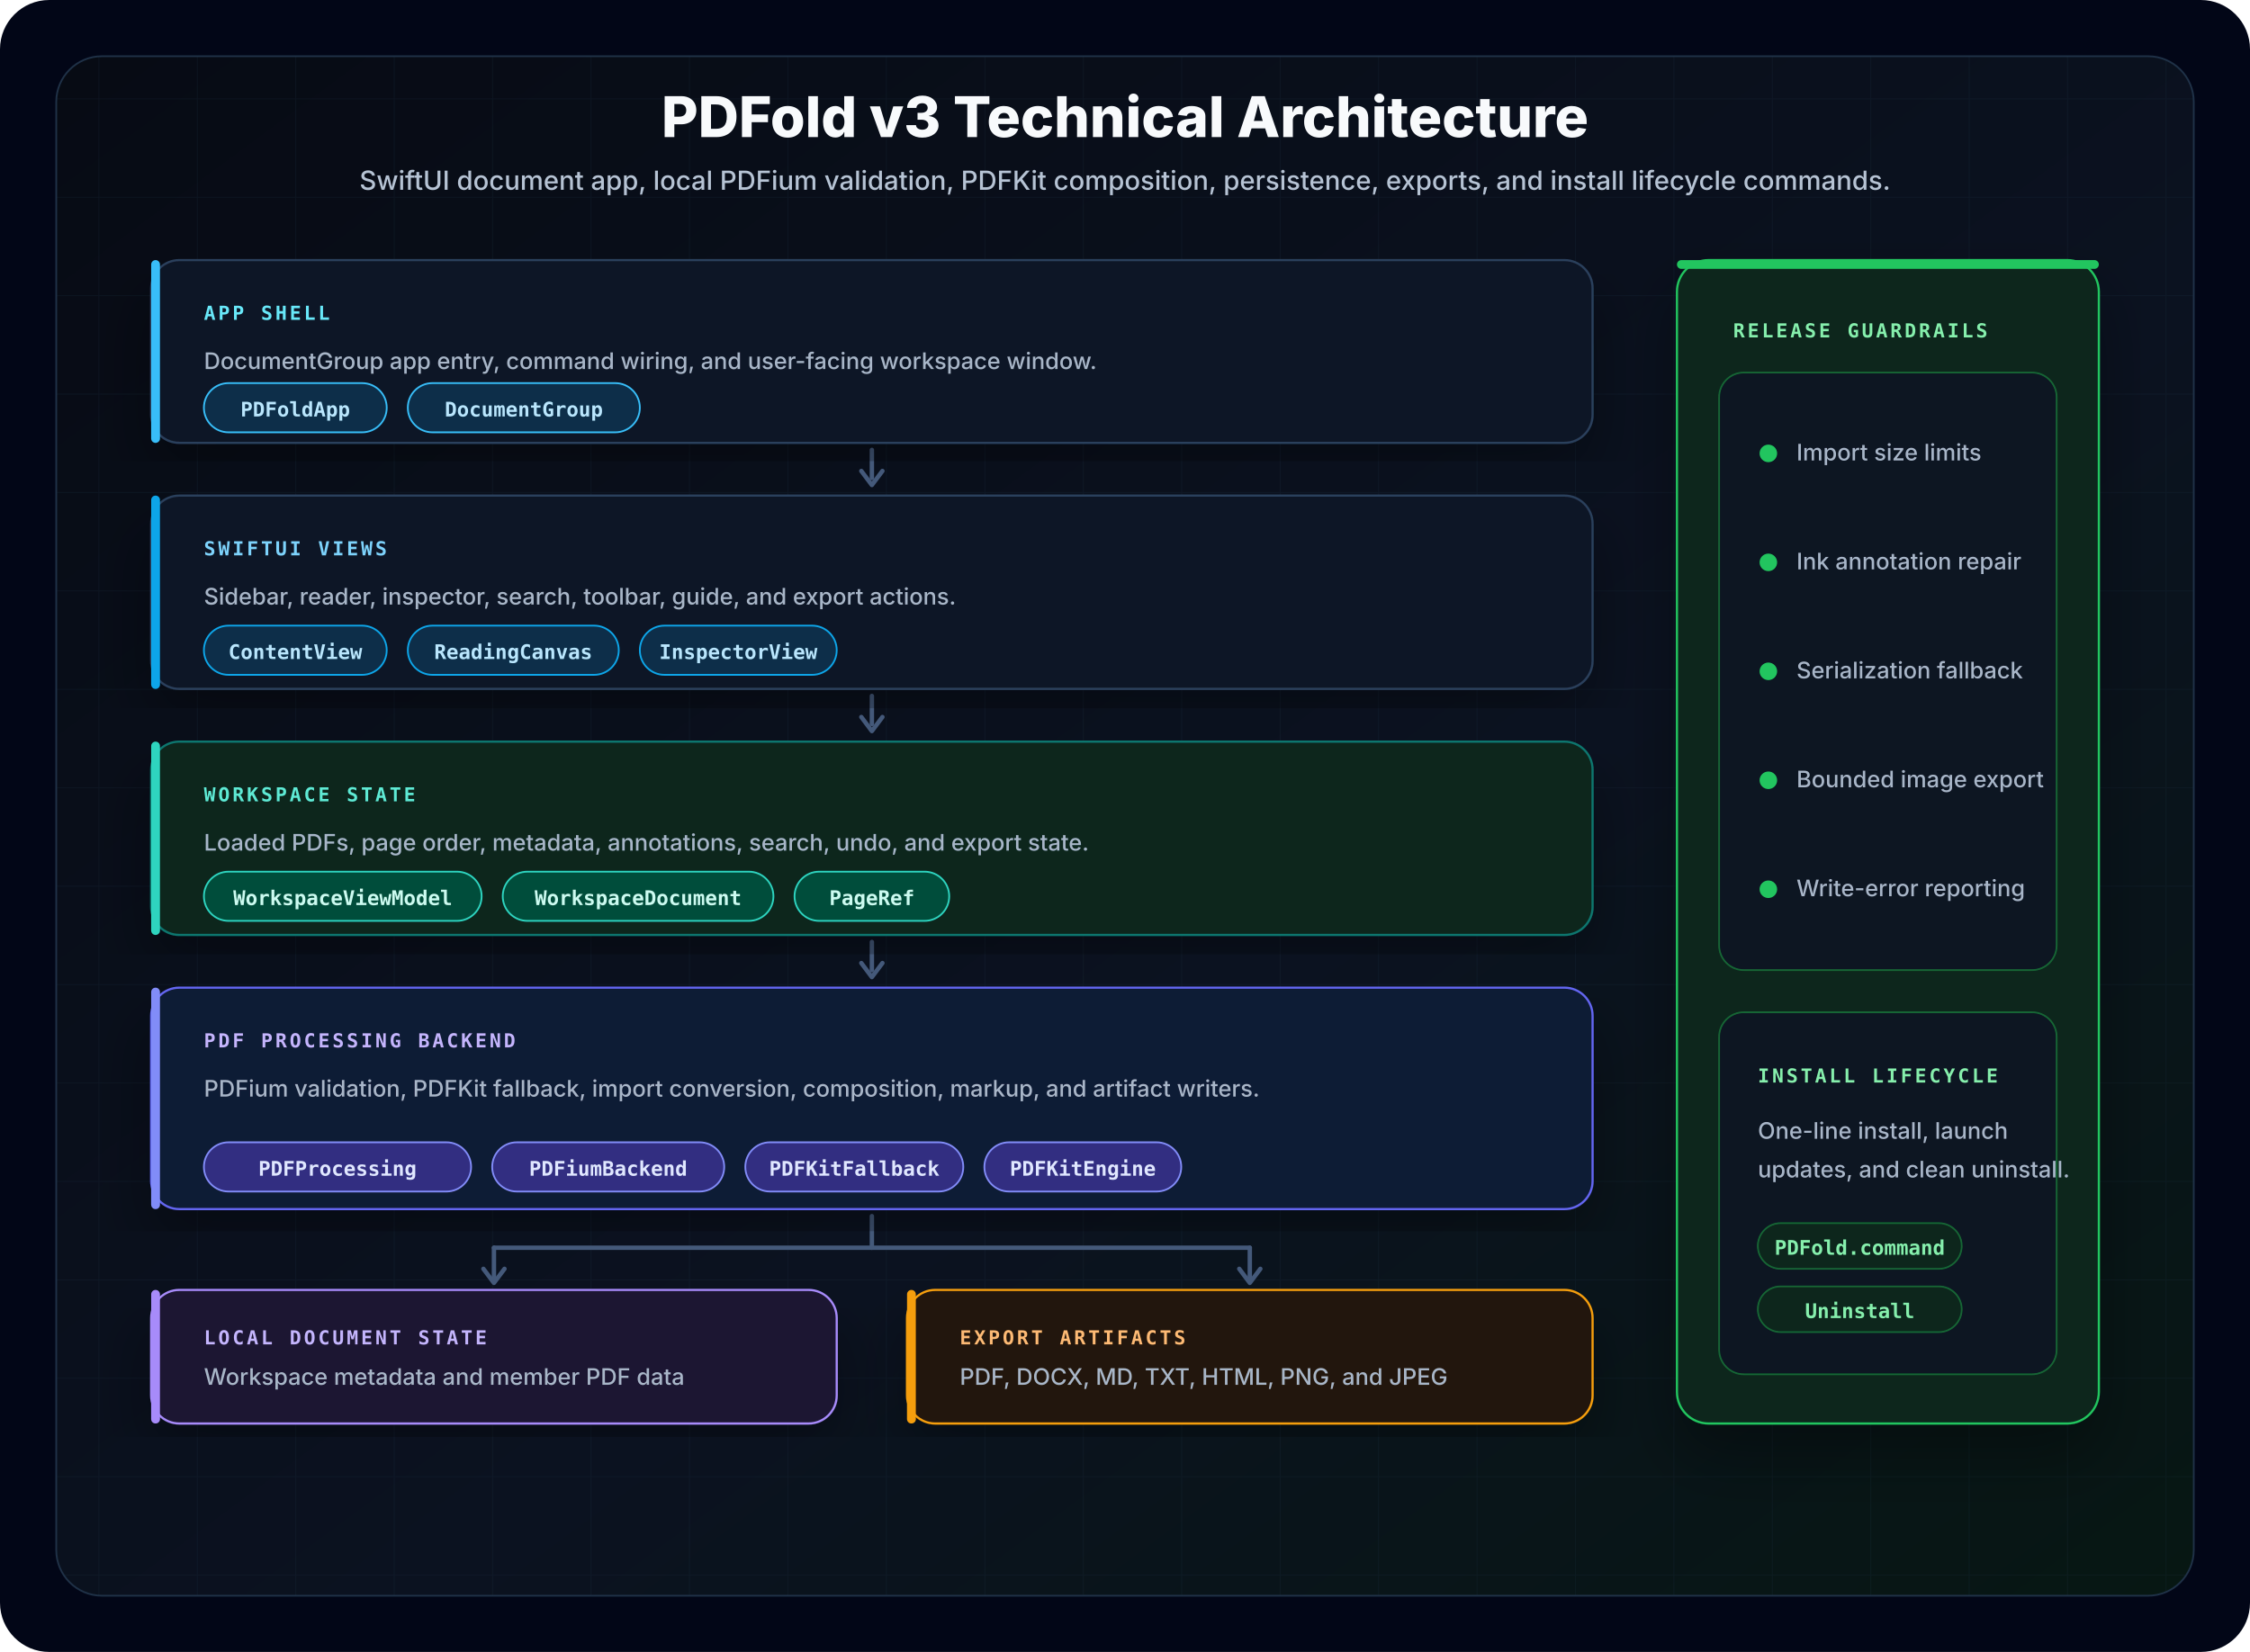
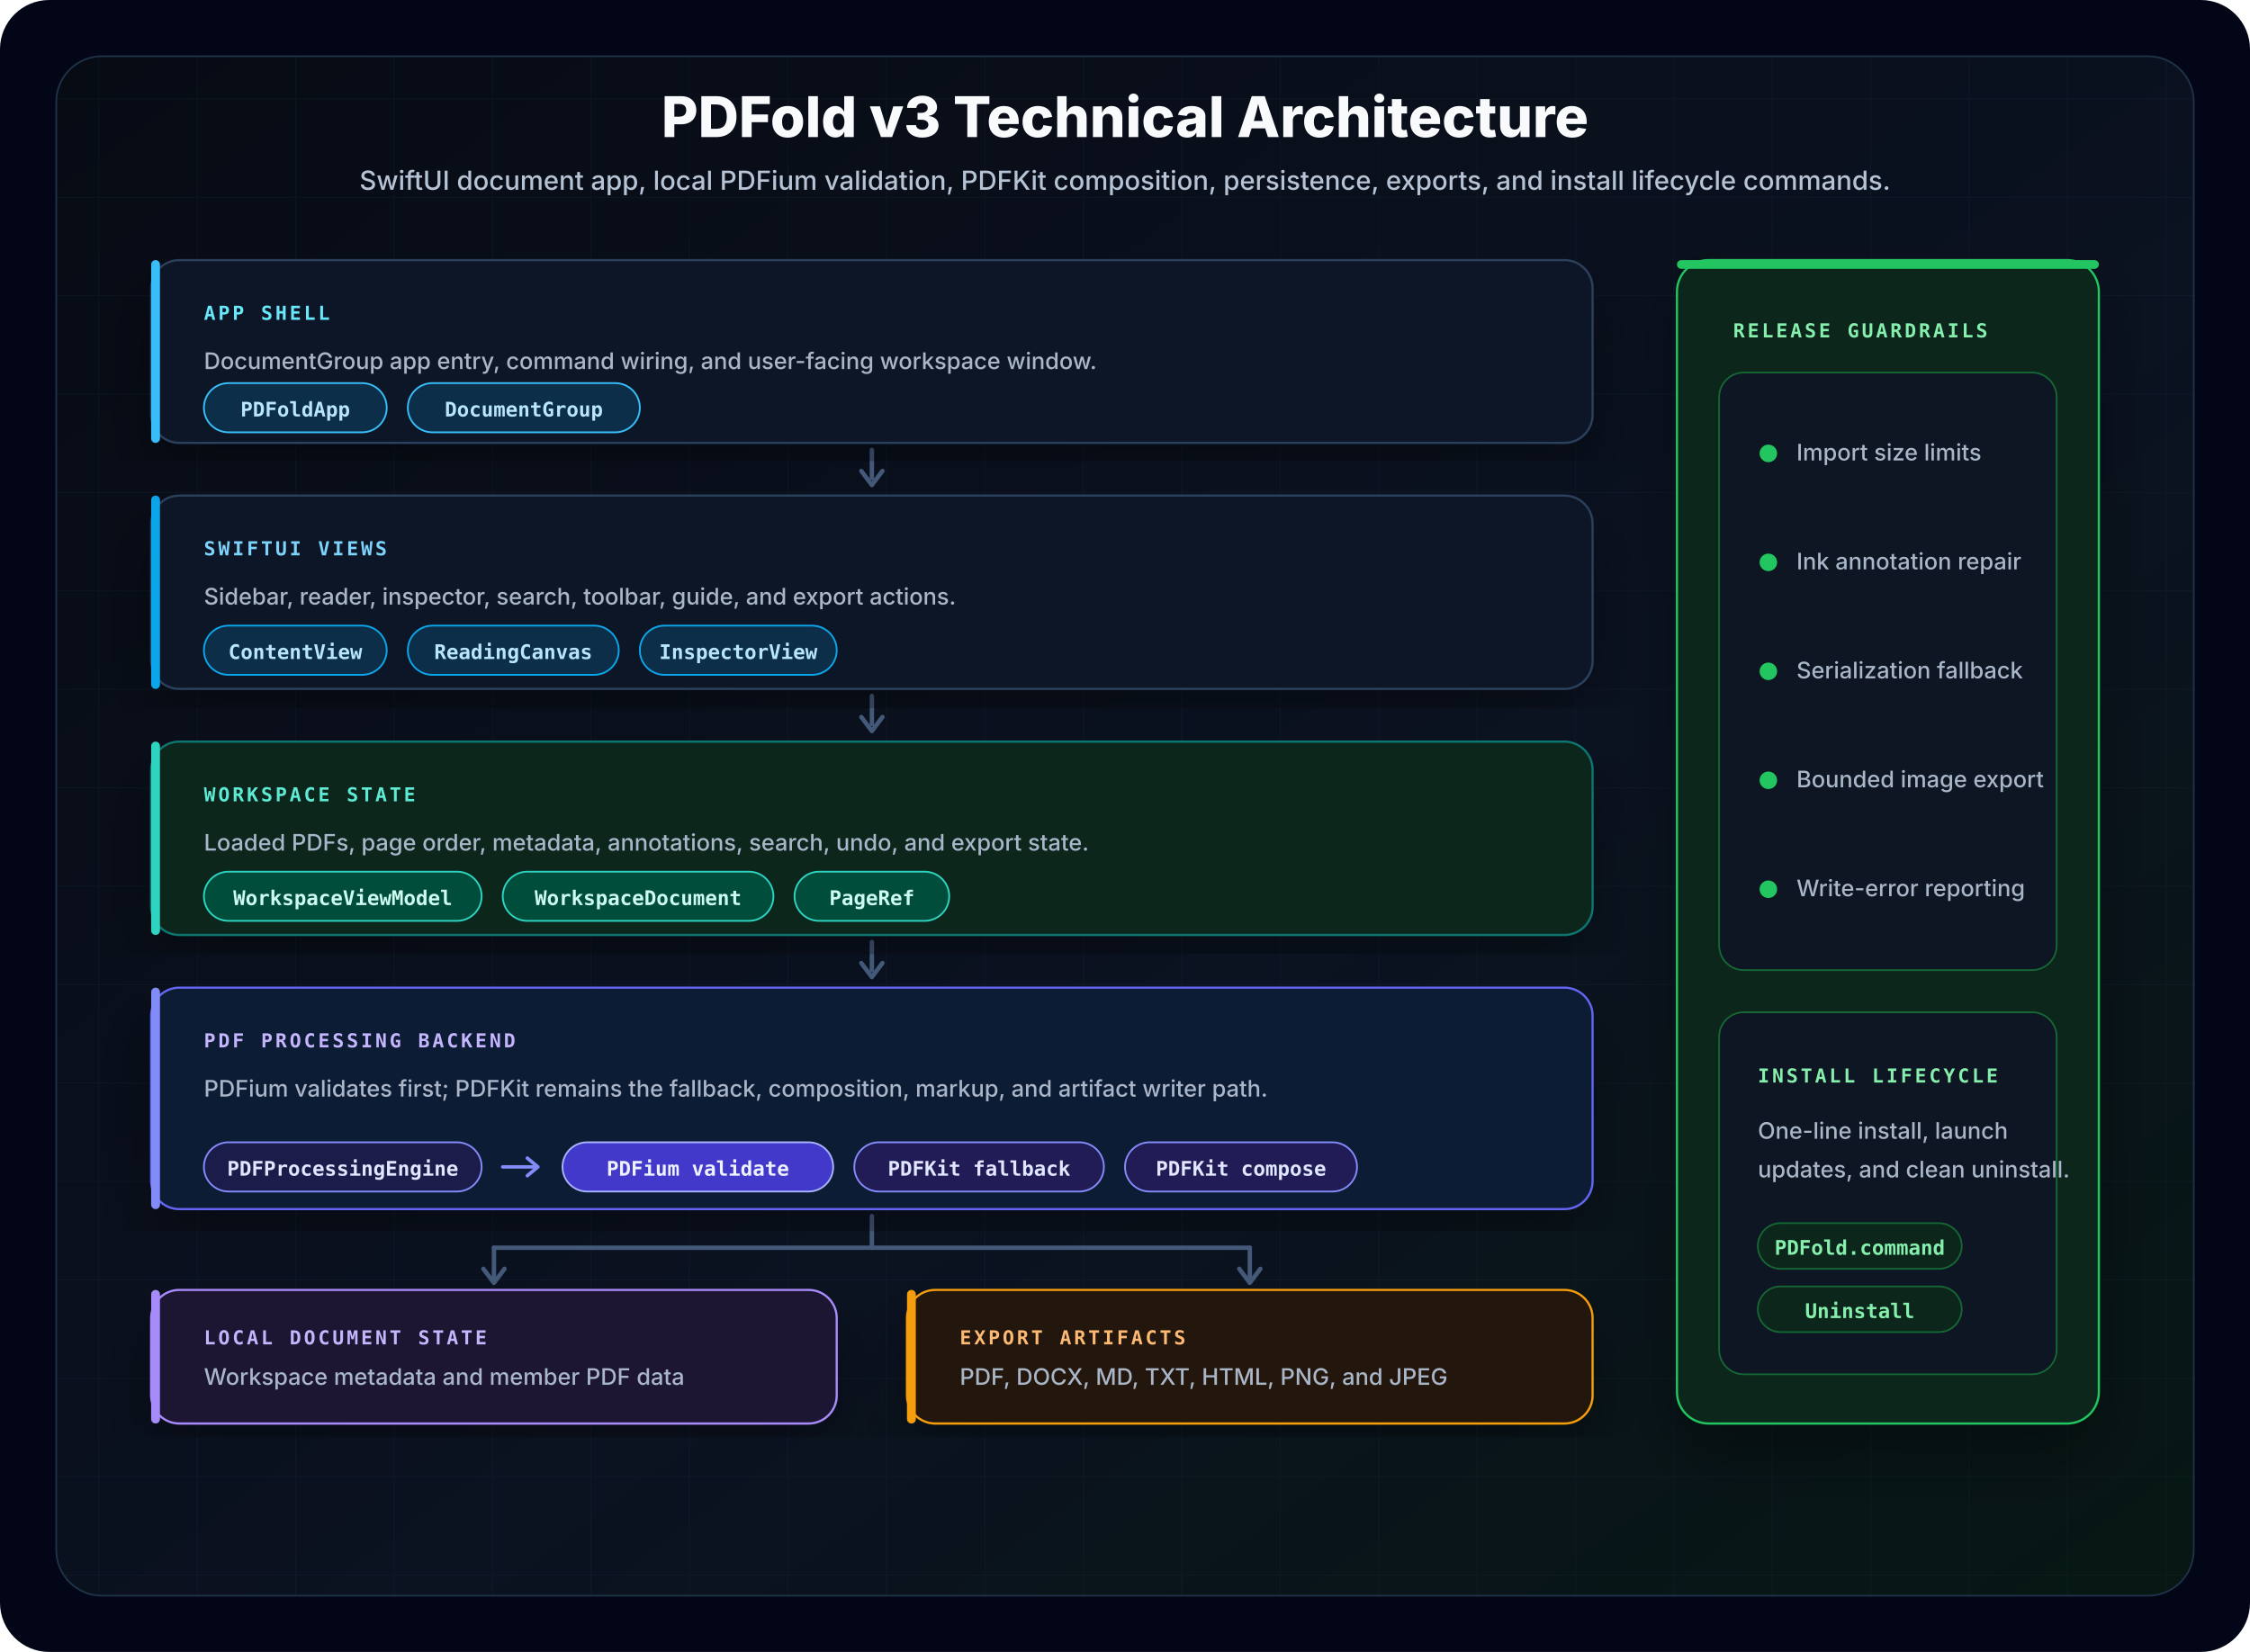
<svg xmlns="http://www.w3.org/2000/svg" width="1280" height="940" viewBox="0 0 1280 940" fill="none" role="img" aria-labelledby="title desc">
  <defs>
    <linearGradient id="bg" x1="0" y1="0" x2="1" y2="1">
      <stop offset="0" stop-color="#070B14" />
      <stop offset="0.58" stop-color="#0B1220" />
      <stop offset="1" stop-color="#071713" />
    </linearGradient>
    <pattern id="grid" width="56" height="56" patternUnits="userSpaceOnUse">
      <path d="M 56 0 L 0 0 0 56" stroke="#1F3147" stroke-width="1" opacity="0.20" />
    </pattern>
    <filter id="shadow" x="-10%" y="-10%" width="120%" height="120%">
      <feDropShadow dx="0" dy="18" stdDeviation="18" flood-color="#000000" flood-opacity="0.34" />
    </filter>
    <style>
      .title { font: 800 32px ui-sans-serif, system-ui, -apple-system, BlinkMacSystemFont, "Segoe UI", sans-serif; fill: #F8FAFC; }
      .subtitle { font: 500 15px ui-sans-serif, system-ui, -apple-system, BlinkMacSystemFont, "Segoe UI", sans-serif; fill: #B6C3D4; }
      .layerTitle { font: 800 17px ui-sans-serif, system-ui, -apple-system, BlinkMacSystemFont, "Segoe UI", sans-serif; fill: #F8FAFC; }
      .body { font: 500 13px ui-sans-serif, system-ui, -apple-system, BlinkMacSystemFont, "Segoe UI", sans-serif; fill: #A8B6C8; }
      .chip { font: 800 11.5px ui-monospace, SFMono-Regular, Menlo, Monaco, Consolas, monospace; }
      .tag { font: 800 11px ui-monospace, SFMono-Regular, Menlo, Monaco, Consolas, monospace; letter-spacing: 1.5px; }
      .layer { fill: #101827; stroke: #2B3F5C; stroke-width: 1.25; }
      .stateLayer { fill: #08251F; stroke: #0F766E; stroke-width: 1.25; }
      .engineLayer { fill: #111A34; stroke: #6366F1; stroke-width: 1.25; }
      .artifactLayer { fill: #1B1430; stroke: #A78BFA; stroke-width: 1.25; }
      .exportLayer { fill: #241609; stroke: #F59E0B; stroke-width: 1.25; }
      .rail { fill: #08251C; stroke: #22C55E; stroke-width: 1.25; }
      .flow { fill: none; stroke: #44597A; stroke-width: 2.5; stroke-linecap: round; stroke-linejoin: round; }
    </style>
  </defs>
  <rect width="1280" height="940" rx="28" fill="#020617" />
  <rect x="32" y="32" width="1216" height="876" rx="26" fill="url(#bg)" />
  <rect x="32" y="32" width="1216" height="876" rx="26" fill="url(#grid)" />
  <rect x="32" y="32" width="1216" height="876" rx="26" stroke="#1F3147" />
  <text x="640" y="78" text-anchor="middle" class="title">PDFold v3 Technical Architecture</text>
  <text x="640" y="108" text-anchor="middle" class="subtitle">SwiftUI document app, local PDFium validation, PDFKit composition, persistence, exports, and install lifecycle commands.</text>
  <g>
    <path d="M496 256 V272" class="flow" />
    <path d="M490 268 L496 276 L502 268" class="flow" />
    <path d="M496 396 V412" class="flow" />
    <path d="M490 408 L496 416 L502 408" class="flow" />
    <path d="M496 536 V552" class="flow" />
    <path d="M490 548 L496 556 L502 548" class="flow" />
    <path d="M496 692 V710" class="flow" />
    <path d="M281 710 H711" class="flow" />
    <path d="M281 710 V728" class="flow" />
    <path d="M275 722 L281 730 L287 722" class="flow" />
    <path d="M711 710 V728" class="flow" />
    <path d="M705 722 L711 730 L717 722" class="flow" />
  </g>
  <g transform="translate(86 148)" filter="url(#shadow)">
    <rect width="820" height="104" rx="16" class="layer" />
    <rect width="5" height="104" rx="2.5" fill="#38BDF8" />
    <text x="30" y="34" class="tag" fill="#67E8F9">APP SHELL</text>
    <text x="30" y="62" class="body">DocumentGroup app entry, command wiring, and user-facing workspace window.</text>
    <g transform="translate(30 70)">
      <rect x="0" y="0" width="104" height="28" rx="14" fill="#082F49" stroke="#38BDF8" />
      <text x="52" y="19" text-anchor="middle" class="chip" fill="#BAE6FD">PDFoldApp</text>
      <rect x="116" y="0" width="132" height="28" rx="14" fill="#082F49" stroke="#38BDF8" />
      <text x="182" y="19" text-anchor="middle" class="chip" fill="#BAE6FD">DocumentGroup</text>
    </g>
  </g>
  <g transform="translate(86 282)" filter="url(#shadow)">
    <rect width="820" height="110" rx="16" class="layer" />
    <rect width="5" height="110" rx="2.5" fill="#0EA5E9" />
    <text x="30" y="34" class="tag" fill="#7DD3FC">SWIFTUI VIEWS</text>
    <text x="30" y="62" class="body">Sidebar, reader, inspector, search, toolbar, guide, and export actions.</text>
    <g transform="translate(30 74)">
      <rect x="0" y="0" width="104" height="28" rx="14" fill="#082F49" stroke="#0EA5E9" />
      <text x="52" y="19" text-anchor="middle" class="chip" fill="#BAE6FD">ContentView</text>
      <rect x="116" y="0" width="120" height="28" rx="14" fill="#082F49" stroke="#0EA5E9" />
      <text x="176" y="19" text-anchor="middle" class="chip" fill="#BAE6FD">ReadingCanvas</text>
      <rect x="248" y="0" width="112" height="28" rx="14" fill="#082F49" stroke="#0EA5E9" />
      <text x="304" y="19" text-anchor="middle" class="chip" fill="#BAE6FD">InspectorView</text>
    </g>
  </g>
  <g transform="translate(86 422)" filter="url(#shadow)">
    <rect width="820" height="110" rx="16" class="stateLayer" />
    <rect width="5" height="110" rx="2.5" fill="#2DD4BF" />
    <text x="30" y="34" class="tag" fill="#5EEAD4">WORKSPACE STATE</text>
    <text x="30" y="62" class="body">Loaded PDFs, page order, metadata, annotations, search, undo, and export state.</text>
    <g transform="translate(30 74)">
      <rect x="0" y="0" width="158" height="28" rx="14" fill="#064E3B" stroke="#2DD4BF" />
      <text x="79" y="19" text-anchor="middle" class="chip" fill="#CCFBF1">WorkspaceViewModel</text>
      <rect x="170" y="0" width="154" height="28" rx="14" fill="#064E3B" stroke="#2DD4BF" />
      <text x="247" y="19" text-anchor="middle" class="chip" fill="#CCFBF1">WorkspaceDocument</text>
      <rect x="336" y="0" width="88" height="28" rx="14" fill="#064E3B" stroke="#2DD4BF" />
      <text x="380" y="19" text-anchor="middle" class="chip" fill="#CCFBF1">PageRef</text>
    </g>
  </g>
  <g transform="translate(86 562)" filter="url(#shadow)">
    <rect width="820" height="126" rx="16" class="engineLayer" />
    <rect width="5" height="126" rx="2.5" fill="#818CF8" />
    <text x="30" y="34" class="tag" fill="#C4B5FD">PDF PROCESSING BACKEND</text>
-     <text x="30" y="62" class="body">PDFium validation, PDFKit fallback, import conversion, composition, markup, and artifact writers.</text>
+     <text x="30" y="62" class="body">PDFium validates first; PDFKit remains the fallback, composition, markup, and artifact writer path.</text>
    <g transform="translate(30 88)">
-       <rect x="0" y="0" width="152" height="28" rx="14" fill="#312E81" stroke="#818CF8" />
-       <text x="76" y="19" text-anchor="middle" class="chip" fill="#E0E7FF">PDFProcessing</text>
-       <rect x="164" y="0" width="132" height="28" rx="14" fill="#312E81" stroke="#818CF8" />
-       <text x="230" y="19" text-anchor="middle" class="chip" fill="#E0E7FF">PDFiumBackend</text>
-       <rect x="308" y="0" width="124" height="28" rx="14" fill="#312E81" stroke="#818CF8" />
-       <text x="370" y="19" text-anchor="middle" class="chip" fill="#E0E7FF">PDFKitFallback</text>
-       <rect x="444" y="0" width="112" height="28" rx="14" fill="#312E81" stroke="#818CF8" />
-       <text x="500" y="19" text-anchor="middle" class="chip" fill="#E0E7FF">PDFKitEngine</text>
+       <rect x="0" y="0" width="158" height="28" rx="14" fill="#1E1B4B" stroke="#818CF8" />
+       <text x="79" y="19" text-anchor="middle" class="chip" fill="#E0E7FF">PDFProcessingEngine</text>
+       <path d="M170 14 H188" stroke="#818CF8" stroke-width="2" stroke-linecap="round" />
+       <path d="M184 9 L190 14 L184 19" stroke="#818CF8" stroke-width="2" stroke-linecap="round" stroke-linejoin="round" />
+       <rect x="204" y="0" width="154" height="28" rx="14" fill="#4338CA" stroke="#A5B4FC" />
+       <text x="281" y="19" text-anchor="middle" class="chip" fill="#EEF2FF">PDFium validate</text>
+       <rect x="370" y="0" width="142" height="28" rx="14" fill="#241B56" stroke="#818CF8" />
+       <text x="441" y="19" text-anchor="middle" class="chip" fill="#E0E7FF">PDFKit fallback</text>
+       <rect x="524" y="0" width="132" height="28" rx="14" fill="#241B56" stroke="#818CF8" />
+       <text x="590" y="19" text-anchor="middle" class="chip" fill="#E0E7FF">PDFKit compose</text>
    </g>
  </g>
  <g transform="translate(86 734)" filter="url(#shadow)">
    <rect width="390" height="76" rx="16" class="artifactLayer" />
    <rect width="5" height="76" rx="2.5" fill="#A78BFA" />
    <text x="30" y="31" class="tag" fill="#C4B5FD">LOCAL DOCUMENT STATE</text>
    <text x="30" y="54" class="body">Workspace metadata and member PDF data</text>
  </g>
  <g transform="translate(516 734)" filter="url(#shadow)">
    <rect width="390" height="76" rx="16" class="exportLayer" />
    <rect width="5" height="76" rx="2.5" fill="#F59E0B" />
    <text x="30" y="31" class="tag" fill="#FDBA74">EXPORT ARTIFACTS</text>
    <text x="30" y="54" class="body">PDF, DOCX, MD, TXT, HTML, PNG, and JPEG</text>
  </g>
  <g transform="translate(954 148)" filter="url(#shadow)">
    <rect width="240" height="662" rx="18" class="rail" />
    <rect width="240" height="5" rx="2.5" fill="#22C55E" />
    <text x="32" y="44" class="tag" fill="#86EFAC">RELEASE GUARDRAILS</text>
    <rect x="24" y="64" width="192" height="340" rx="14" fill="#0B1220" stroke="#166534" />
    <g transform="translate(46 110)">
      <circle cx="6" cy="0" r="5" fill="#22C55E" />
      <text x="22" y="4" class="body">Import size limits</text>
      <circle cx="6" cy="62" r="5" fill="#22C55E" />
      <text x="22" y="66" class="body">Ink annotation repair</text>
      <circle cx="6" cy="124" r="5" fill="#22C55E" />
      <text x="22" y="128" class="body">Serialization fallback</text>
      <circle cx="6" cy="186" r="5" fill="#22C55E" />
      <text x="22" y="190" class="body">Bounded image export</text>
      <circle cx="6" cy="248" r="5" fill="#22C55E" />
      <text x="22" y="252" class="body">Write-error reporting</text>
    </g>
    <rect x="24" y="428" width="192" height="206" rx="14" fill="#0B1220" stroke="#166534" />
    <text x="46" y="468" class="tag" fill="#86EFAC">INSTALL LIFECYCLE</text>
    <text x="46" y="500" class="body">One-line install, launch</text>
    <text x="46" y="522" class="body">updates, and clean uninstall.</text>
    <g transform="translate(46 548)">
      <rect x="0" y="0" width="116" height="26" rx="13" fill="#08251C" stroke="#166534" />
      <text x="58" y="18" text-anchor="middle" class="chip" fill="#86EFAC">PDFold.command</text>
      <rect x="0" y="36" width="116" height="26" rx="13" fill="#08251C" stroke="#166534" />
      <text x="58" y="54" text-anchor="middle" class="chip" fill="#86EFAC">Uninstall</text>
    </g>
  </g>
</svg>
